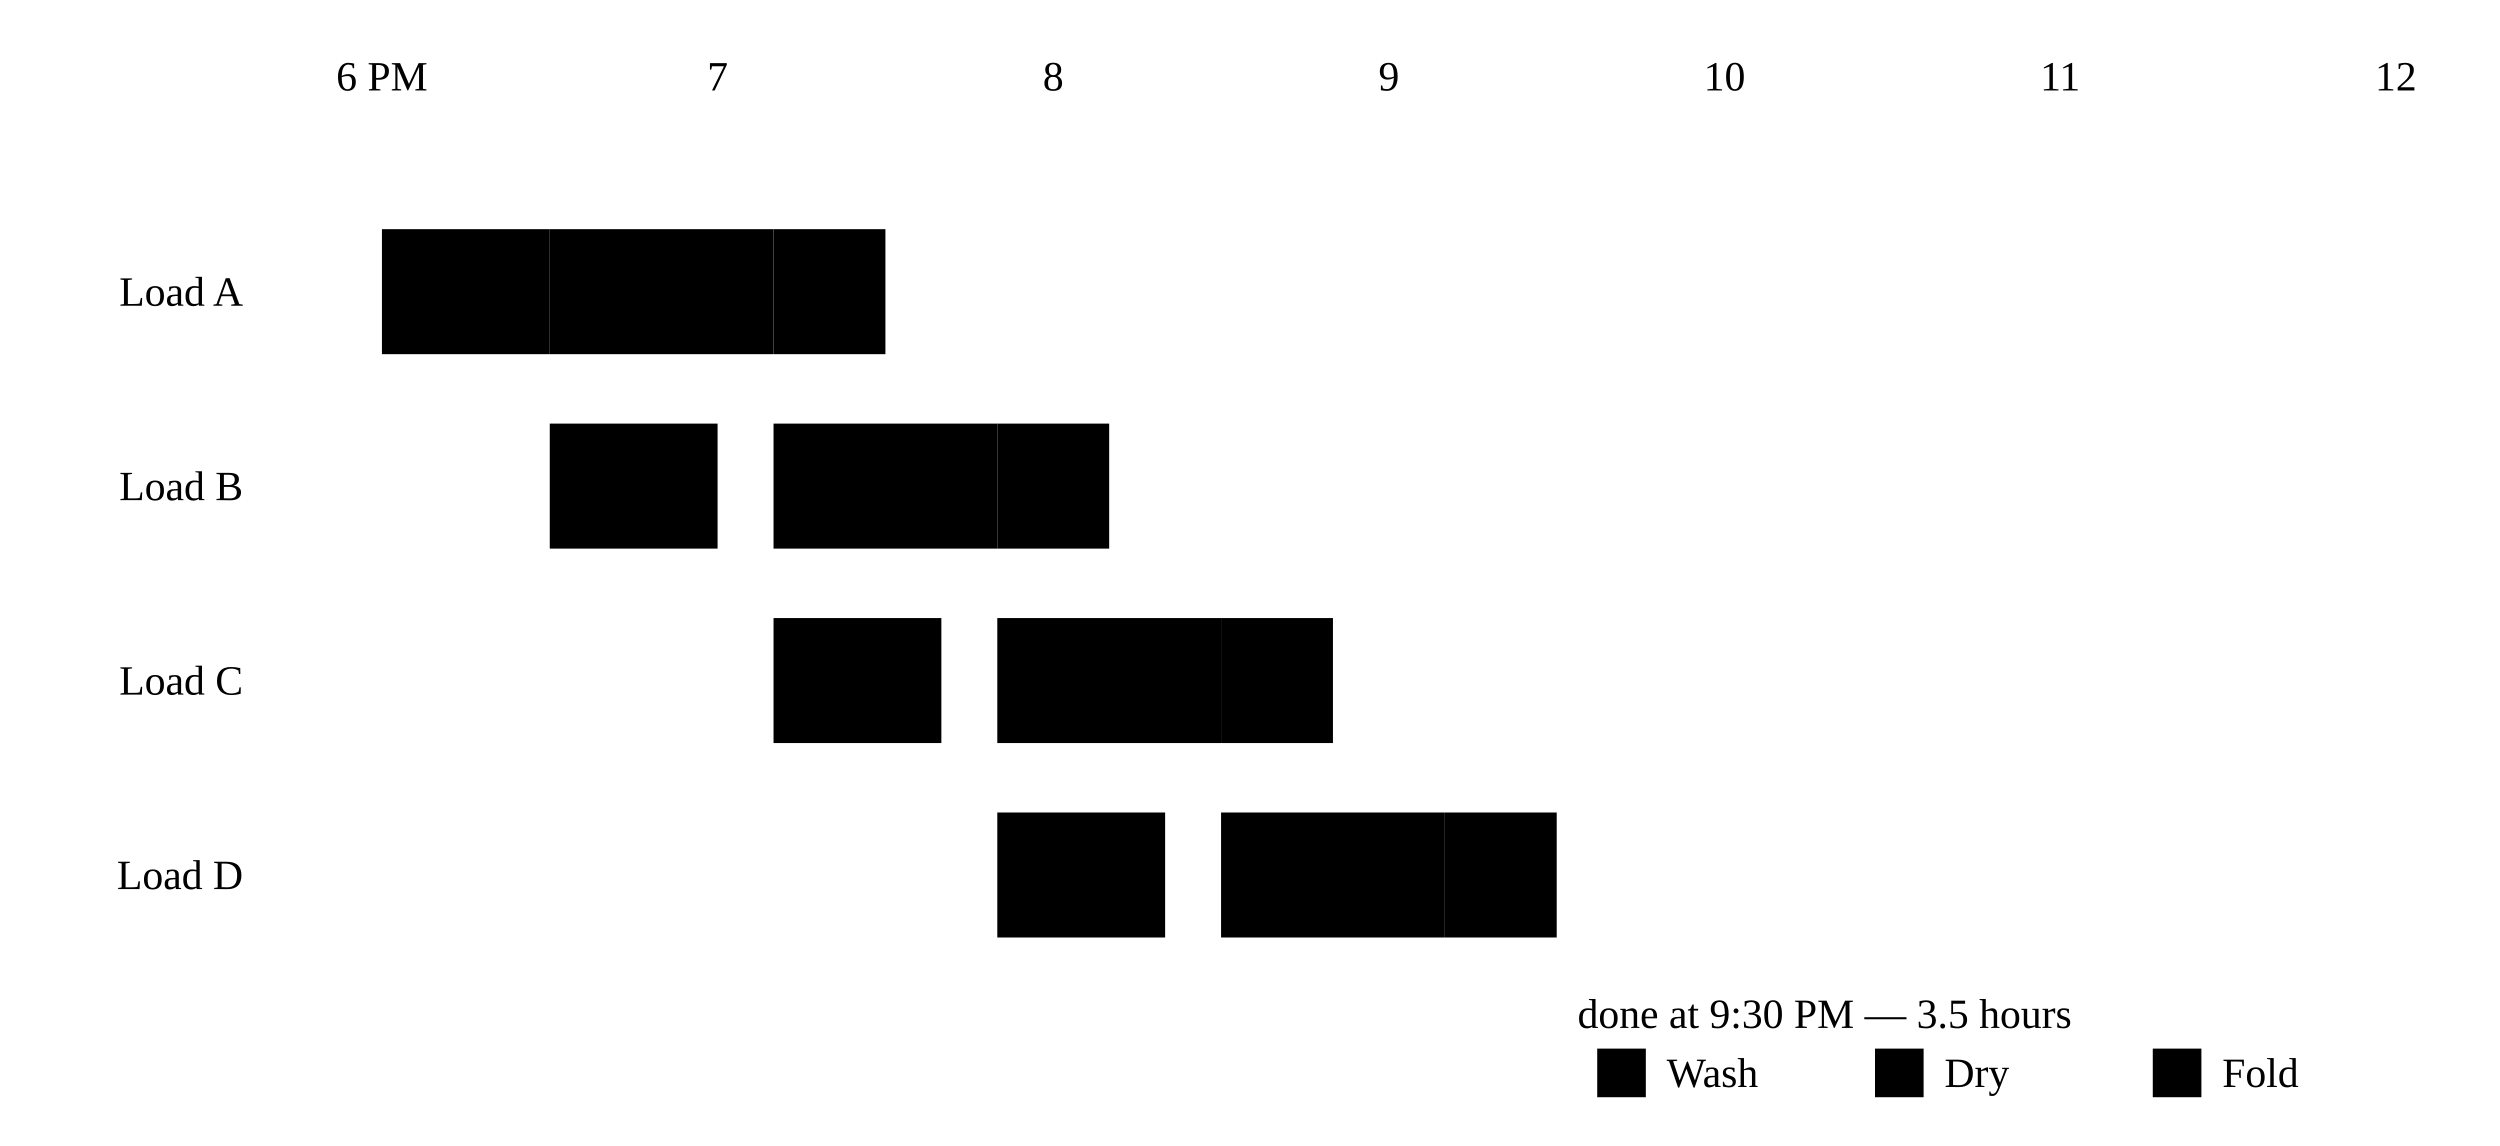
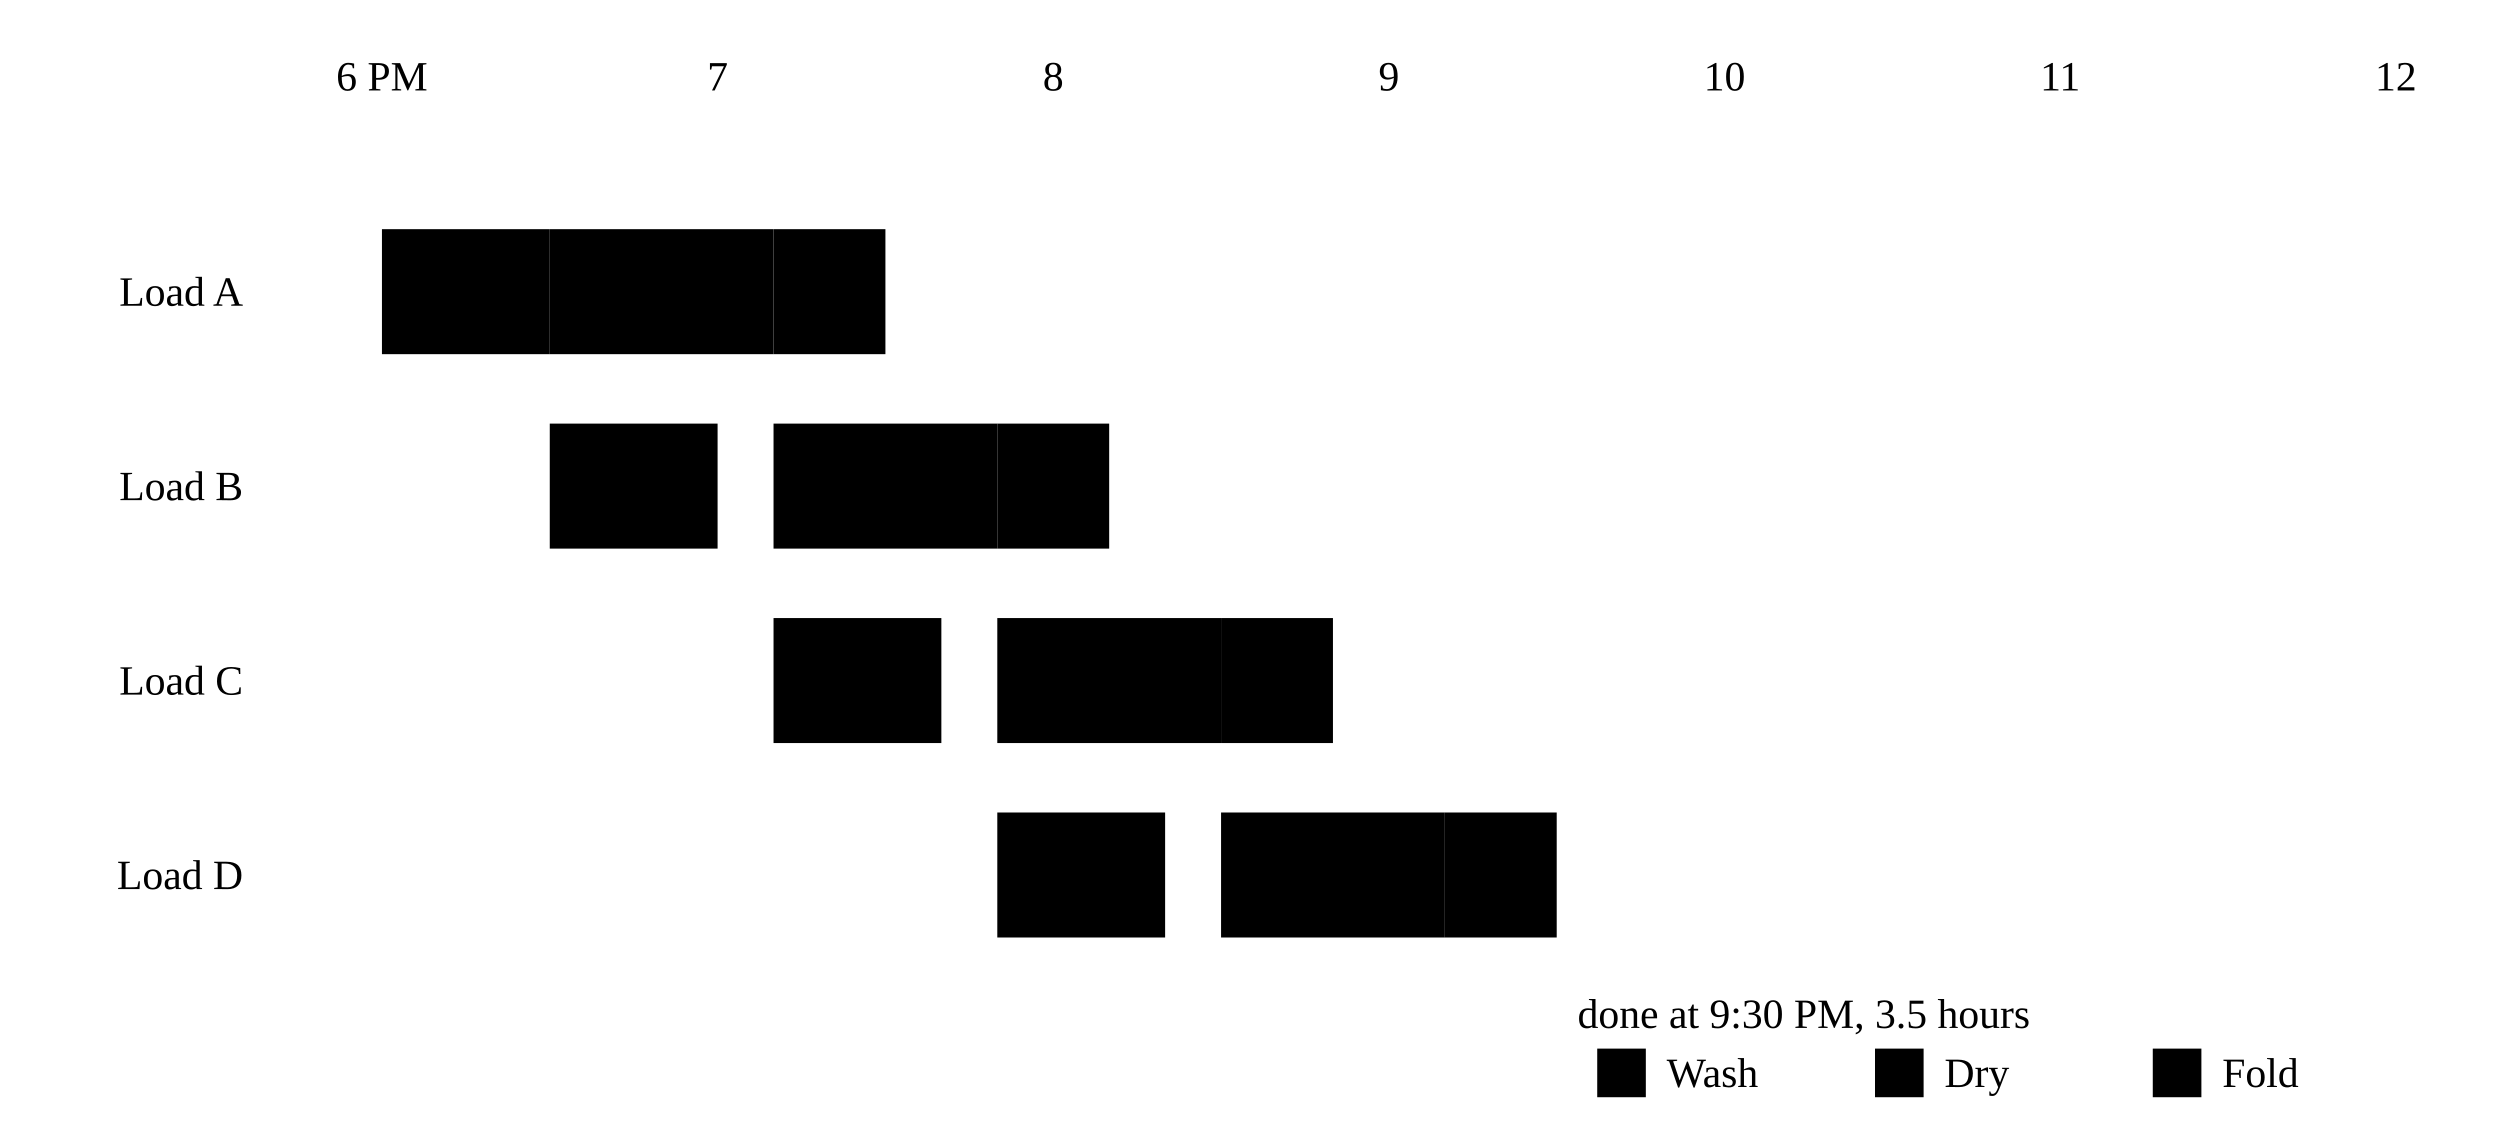
<svg xmlns="http://www.w3.org/2000/svg" viewBox="0 0 720 330" style="min-width:600px">
  <path class="d-line-mut d-dash" d="M110.0 36.0 L110.0 300.0" />
  <path class="d-line-mut d-dash" d="M206.7 36.0 L206.7 300.0" />
  <path class="d-line-mut d-dash" d="M303.3 36.0 L303.3 300.0" />
  <path class="d-line-mut d-dash" d="M400.0 36.0 L400.0 300.0" />
  <path class="d-line-mut d-dash" d="M496.7 36.0 L496.7 300.0" />
  <path class="d-line-mut d-dash" d="M593.3 36.0 L593.3 300.0" />
  <path class="d-line-mut d-dash" d="M690.0 36.0 L690.0 300.0" />
  <path class="d-line-mut d-arr-mut" d="M110.0 40.0 L690.0 40.0" />
  <rect class="d-box-k" x="460" y="302" width="14" height="14" rx="0" />
  <rect class="d-box-a" x="540" y="302" width="14" height="14" rx="0" />
  <rect class="d-box-2" x="620" y="302" width="14" height="14" rx="0" />
  <rect class="d-box-k" x="110" y="66" width="48.333" height="36" rx="0" />
  <rect class="d-box-a" x="158.333" y="66" width="64.444" height="36" rx="0" />
  <rect class="d-box-2" x="222.778" y="66" width="32.222" height="36" rx="0" />
  <rect class="d-box-k" x="158.333" y="122" width="48.333" height="36" rx="0" />
  <rect class="d-box-a" x="222.778" y="122" width="64.444" height="36" rx="0" />
  <rect class="d-box-2" x="287.222" y="122" width="32.222" height="36" rx="0" />
  <rect class="d-box-k" x="222.778" y="178" width="48.333" height="36" rx="0" />
  <rect class="d-box-a" x="287.222" y="178" width="64.444" height="36" rx="0" />
  <rect class="d-box-2" x="351.667" y="178" width="32.222" height="36" rx="0" />
  <rect class="d-box-k" x="287.222" y="234" width="48.333" height="36" rx="0" />
  <rect class="d-box-a" x="351.667" y="234" width="64.444" height="36" rx="0" />
  <rect class="d-box-2" x="416.111" y="234" width="32.222" height="36" rx="0" />
  <path class="d-line-acc" d="M448.3 280.0 L448.3 300.0" />
  <text class="d-mono" x="110" y="22.0" text-anchor="middle" dominant-baseline="central">6 PM</text>
  <text class="d-mono" x="206.667" y="22.0" text-anchor="middle" dominant-baseline="central">7</text>
  <text class="d-mono" x="303.333" y="22.0" text-anchor="middle" dominant-baseline="central">8</text>
  <text class="d-mono" x="400" y="22.0" text-anchor="middle" dominant-baseline="central">9</text>
  <text class="d-mono" x="496.667" y="22.0" text-anchor="middle" dominant-baseline="central">10</text>
  <text class="d-mono" x="593.333" y="22.0" text-anchor="middle" dominant-baseline="central">11</text>
  <text class="d-mono" x="690" y="22.0" text-anchor="middle" dominant-baseline="central">12</text>
  <text class="d-small" x="480" y="309.0" text-anchor="start" dominant-baseline="central">Wash</text>
  <text class="d-small" x="560" y="309.0" text-anchor="start" dominant-baseline="central">Dry</text>
  <text class="d-small" x="640" y="309.0" text-anchor="start" dominant-baseline="central">Fold</text>
  <text class="d-label" x="70" y="84.0" text-anchor="end" dominant-baseline="central">Load A</text>
  <text class="d-label d-on-accent" x="134.167" y="84.0" text-anchor="middle" dominant-baseline="central">30</text>
  <text class="d-label d-on-accent" x="190.556" y="84.0" text-anchor="middle" dominant-baseline="central">40</text>
  <text class="d-label" x="238.889" y="84.0" text-anchor="middle" dominant-baseline="central">20</text>
  <text class="d-label" x="70" y="140.0" text-anchor="end" dominant-baseline="central">Load B</text>
  <text class="d-label d-on-accent" x="182.5" y="140.0" text-anchor="middle" dominant-baseline="central">30</text>
  <text class="d-label d-on-accent" x="255" y="140.0" text-anchor="middle" dominant-baseline="central">40</text>
  <text class="d-label" x="303.333" y="140.0" text-anchor="middle" dominant-baseline="central">20</text>
  <text class="d-label" x="70" y="196.0" text-anchor="end" dominant-baseline="central">Load C</text>
  <text class="d-label d-on-accent" x="246.944" y="196.0" text-anchor="middle" dominant-baseline="central">30</text>
  <text class="d-label d-on-accent" x="319.444" y="196.0" text-anchor="middle" dominant-baseline="central">40</text>
  <text class="d-label" x="367.778" y="196.0" text-anchor="middle" dominant-baseline="central">20</text>
  <text class="d-label" x="70" y="252.0" text-anchor="end" dominant-baseline="central">Load D</text>
  <text class="d-label d-on-accent" x="311.389" y="252.0" text-anchor="middle" dominant-baseline="central">30</text>
  <text class="d-label d-on-accent" x="383.889" y="252.0" text-anchor="middle" dominant-baseline="central">40</text>
  <text class="d-label" x="432.222" y="252.0" text-anchor="middle" dominant-baseline="central">20</text>
-   <text class="d-small" x="454.333" y="292.0" text-anchor="start" dominant-baseline="central">done at 9:30 PM — 3.5 hours</text>
+   <text class="d-small" x="454.333" y="292.0" text-anchor="start" dominant-baseline="central">done at 9:30 PM, 3.5 hours</text>
</svg>
